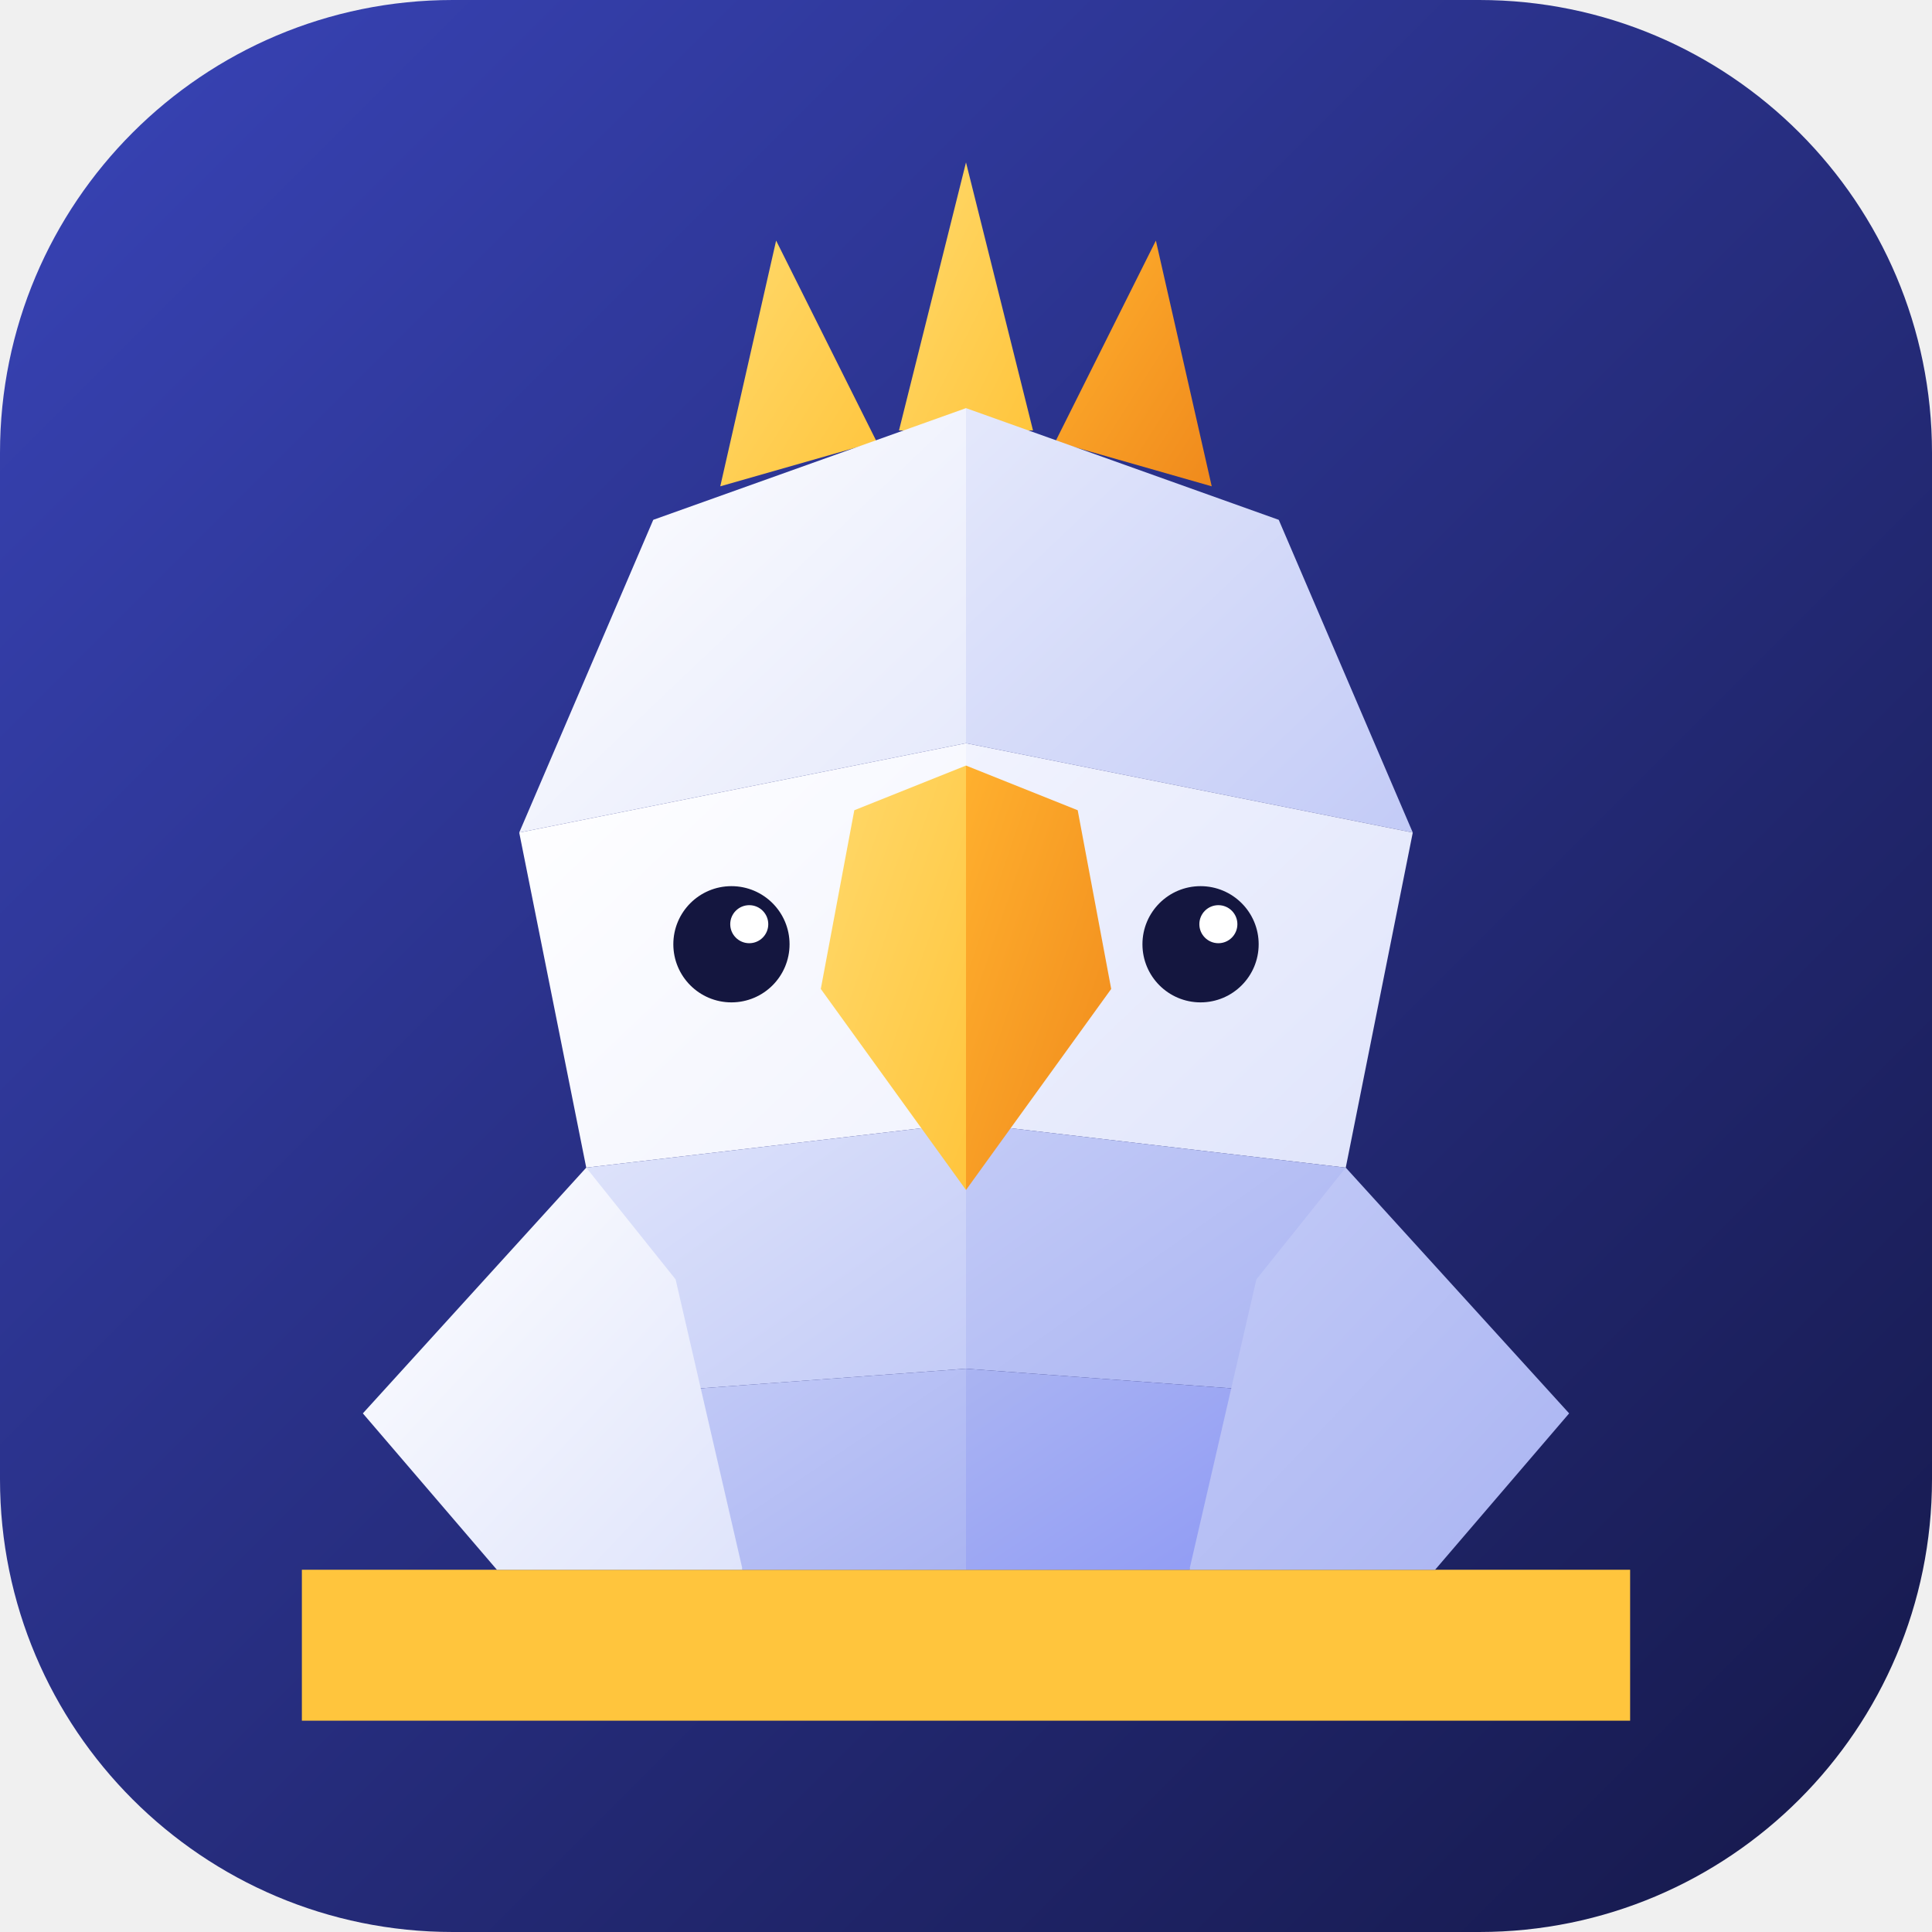
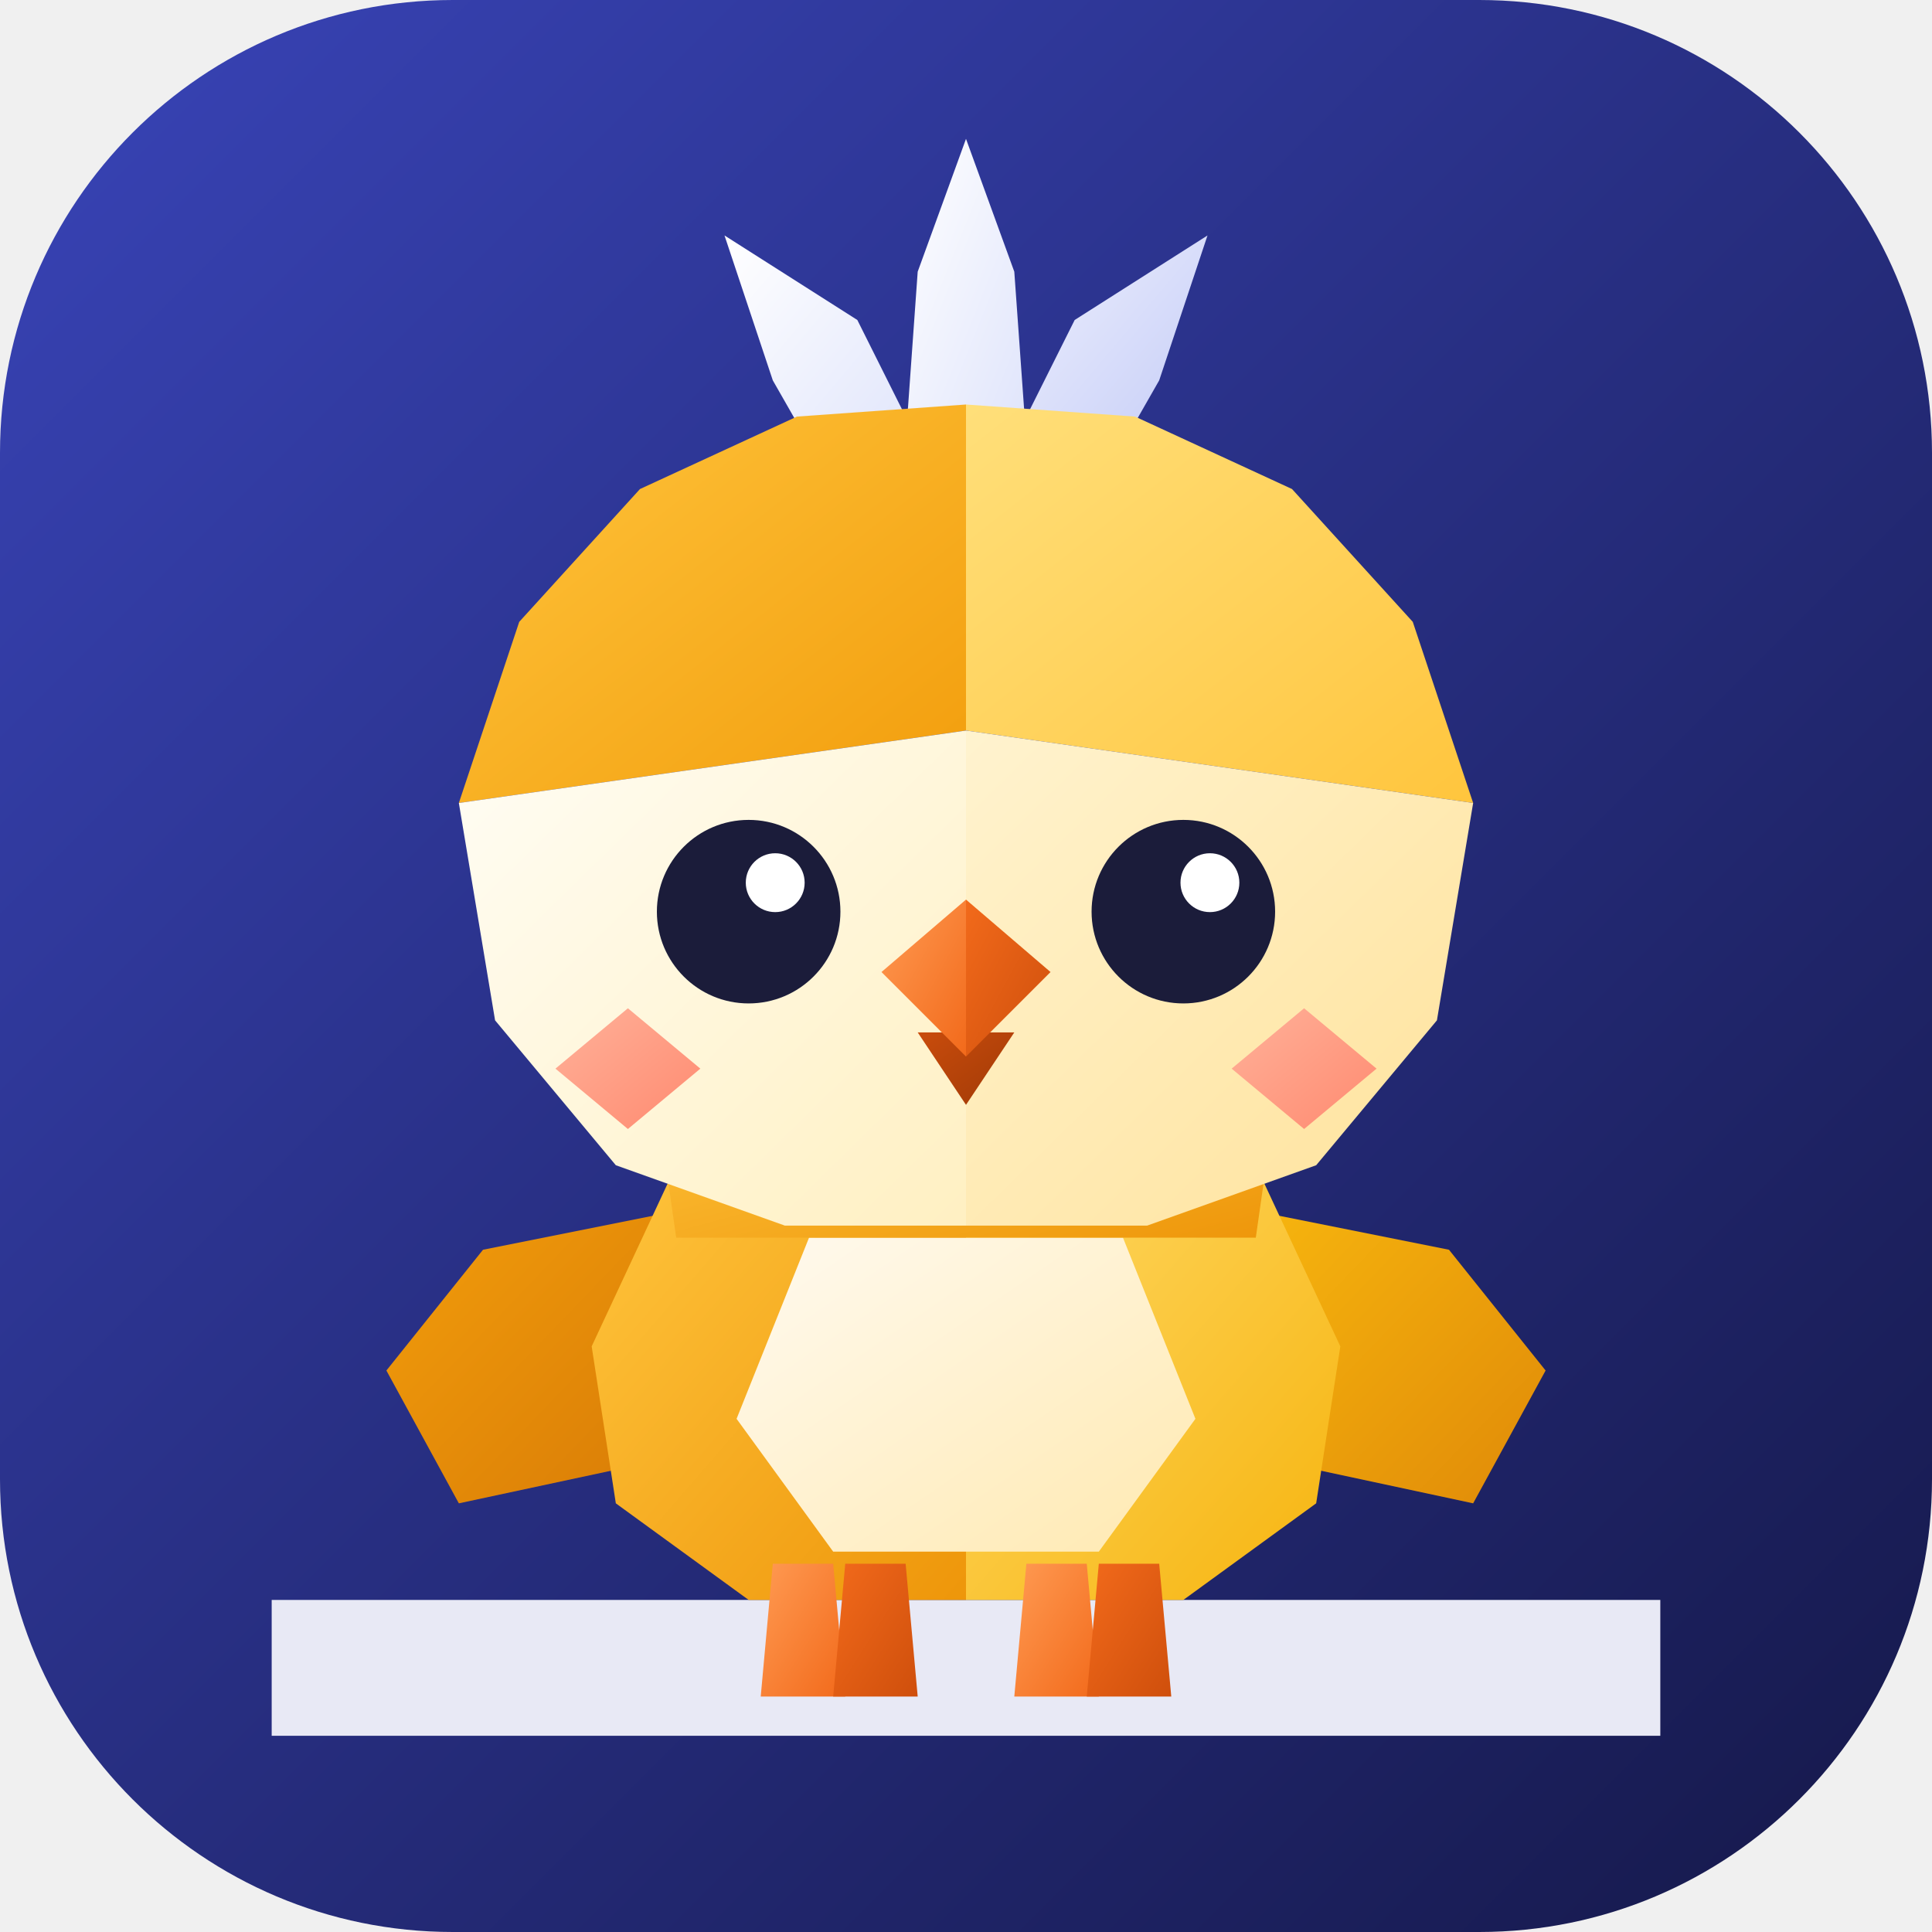
<svg xmlns="http://www.w3.org/2000/svg" viewBox="0 0 128 128">
  <defs>
    <linearGradient id="f-tile" x1="0" y1="0" x2="1" y2="1">
      <stop stop-color="#3944b8" />
      <stop offset="1" stop-color="#151849" />
    </linearGradient>
-     <linearGradient id="f-goldL" x1="0" y1="0" x2="1" y2="1">
-       <stop stop-color="#ffd96b" />
+     <linearGradient id="f-ink" x1="0" y1="0" x2="1" y2="0">
+       <stop stop-color="#1b1c3a" />
+       <stop offset="1" stop-color="#2b36a8" />
+     </linearGradient>
+     <linearGradient id="f-capL" x1="0" y1="0" x2="1" y2="1">
+       <stop stop-color="#ffc53d" />
+       <stop offset="1" stop-color="#f29d0c" />
+     </linearGradient>
+     <linearGradient id="f-capR" x1="0" y1="0" x2="1" y2="1">
+       <stop stop-color="#ffdf7a" />
      <stop offset="1" stop-color="#ffc53d" />
    </linearGradient>
-     <linearGradient id="f-goldR" x1="0" y1="0" x2="1" y2="1">
-       <stop stop-color="#ffb02e" />
-       <stop offset="1" stop-color="#f08a1c" />
-     </linearGradient>
-     <linearGradient id="f-headL" x1="0" y1="0" x2="1" y2="1">
-       <stop stop-color="#ffffff" />
-       <stop offset="1" stop-color="#e4e8fb" />
-     </linearGradient>
-     <linearGradient id="f-headR" x1="0" y1="0" x2="1" y2="1">
-       <stop stop-color="#e4e8fb" />
-       <stop offset="1" stop-color="#c3cbf7" />
-     </linearGradient>
    <linearGradient id="f-faceL" x1="0" y1="0" x2="1" y2="1">
-       <stop stop-color="#ffffff" />
-       <stop offset="1" stop-color="#f1f3fe" />
+       <stop stop-color="#fffdf5" />
+       <stop offset="1" stop-color="#fff0c2" />
    </linearGradient>
    <linearGradient id="f-faceR" x1="0" y1="0" x2="1" y2="1">
-       <stop stop-color="#f1f3fe" />
-       <stop offset="1" stop-color="#dfe4fb" />
+       <stop stop-color="#fff3cf" />
+       <stop offset="1" stop-color="#ffe29a" />
    </linearGradient>
-     <linearGradient id="f-chestUL" x1="0" y1="0" x2="1" y2="1">
-       <stop stop-color="#dfe4fb" />
-       <stop offset="1" stop-color="#c3cbf7" />
+     <linearGradient id="f-blush" x1="0" y1="0" x2="1" y2="1">
+       <stop stop-color="#ffb199" />
+       <stop offset="1" stop-color="#ff8a70" />
    </linearGradient>
-     <linearGradient id="f-chestUR" x1="0" y1="0" x2="1" y2="1">
-       <stop stop-color="#c3cbf7" />
-       <stop offset="1" stop-color="#aab4f2" />
+     <linearGradient id="f-bodyL" x1="0" y1="0" x2="1" y2="1">
+       <stop stop-color="#ffc53d" />
+       <stop offset="1" stop-color="#ee960a" />
    </linearGradient>
-     <linearGradient id="f-chestLL" x1="0" y1="0" x2="1" y2="1">
-       <stop stop-color="#c3cbf7" />
-       <stop offset="1" stop-color="#aab4f2" />
+     <linearGradient id="f-bodyR" x1="0" y1="0" x2="1" y2="1">
+       <stop stop-color="#ffd966" />
+       <stop offset="1" stop-color="#f6b40e" />
    </linearGradient>
-     <linearGradient id="f-chestLR" x1="0" y1="0" x2="1" y2="1">
-       <stop stop-color="#aab4f2" />
-       <stop offset="1" stop-color="#8f9af5" />
+     <linearGradient id="f-belly" x1="0" y1="0" x2="1" y2="1">
+       <stop stop-color="#fffaf0" />
+       <stop offset="1" stop-color="#ffe9b0" />
    </linearGradient>
    <linearGradient id="f-wingL" x1="0" y1="0" x2="1" y2="1">
+       <stop stop-color="#f29d0c" />
+       <stop offset="1" stop-color="#d97c06" />
+     </linearGradient>
+     <linearGradient id="f-wingR" x1="0" y1="0" x2="1" y2="1">
+       <stop stop-color="#f6b40e" />
+       <stop offset="1" stop-color="#e08a08" />
+     </linearGradient>
+     <linearGradient id="f-tailL" x1="0" y1="0" x2="1" y2="1">
+       <stop stop-color="#e08a08" />
+       <stop offset="1" stop-color="#c56f05" />
+     </linearGradient>
+     <linearGradient id="f-tailR" x1="0" y1="0" x2="1" y2="1">
+       <stop stop-color="#f29d0c" />
+       <stop offset="1" stop-color="#d97c06" />
+     </linearGradient>
+     <linearGradient id="f-tuftL" x1="0" y1="0" x2="1" y2="1">
      <stop stop-color="#ffffff" />
      <stop offset="1" stop-color="#dfe4fb" />
    </linearGradient>
-     <linearGradient id="f-wingR" x1="0" y1="0" x2="1" y2="1">
-       <stop stop-color="#c3cbf7" />
-       <stop offset="1" stop-color="#aab4f2" />
+     <linearGradient id="f-tuftR" x1="0" y1="0" x2="1" y2="1">
+       <stop stop-color="#eef0fd" />
+       <stop offset="1" stop-color="#c3cbf7" />
+     </linearGradient>
+     <linearGradient id="f-beakL" x1="0" y1="0" x2="1" y2="1">
+       <stop stop-color="#ff9a52" />
+       <stop offset="1" stop-color="#f26a1b" />
+     </linearGradient>
+     <linearGradient id="f-beakR" x1="0" y1="0" x2="1" y2="1">
+       <stop stop-color="#f26a1b" />
+       <stop offset="1" stop-color="#cf4f0c" />
+     </linearGradient>
+     <linearGradient id="f-beakLow" x1="0" y1="0" x2="1" y2="1">
+       <stop stop-color="#c94c0c" />
+       <stop offset="1" stop-color="#a13a07" />
+     </linearGradient>
+     <linearGradient id="f-footL" x1="0" y1="0" x2="1" y2="1">
+       <stop stop-color="#ff9a52" />
+       <stop offset="1" stop-color="#f26a1b" />
+     </linearGradient>
+     <linearGradient id="f-footR" x1="0" y1="0" x2="1" y2="1">
+       <stop stop-color="#f26a1b" />
+       <stop offset="1" stop-color="#cf4f0c" />
+     </linearGradient>
+     <linearGradient id="f-say" x1="0" y1="0" x2="1" y2="1">
+       <stop stop-color="#6f7beb" />
+       <stop offset="1" stop-color="#3944b8" />
    </linearGradient>
  </defs>
  <rect width="128" height="128" rx="30" fill="url(#f-tile)" />
-   <rect x="20" y="104" width="88" height="10" fill="#ffc53d" />
-   <path d="M58.08 29.26L51.42 15.94L47.72 32.22Z" fill="url(#f-goldL)" />
-   <path d="M69.92 29.26L76.58 15.94L80.28 32.22Z" fill="url(#f-goldR)" />
-   <path d="M59.56 28.52L64 10.76L68.44 28.52Z" fill="url(#f-goldL)" />
-   <path d="M64 27.04L43.28 34.44L34.4 55.16L64 49.24Z" fill="url(#f-headL)" />
-   <path d="M64 27.04L84.72 34.44L93.6 55.16L64 49.24Z" fill="url(#f-headR)" />
-   <path d="M34.4 55.16L64 49.24L64 74.4L38.84 77.36Z" fill="url(#f-faceL)" />
-   <path d="M93.6 55.16L64 49.24L64 74.4L89.16 77.36Z" fill="url(#f-faceR)" />
-   <path d="M38.84 77.36L64 74.4L64 90.68L44.02 92.16Z" fill="url(#f-chestUL)" />
-   <path d="M89.16 77.36L64 74.4L64 90.68L83.98 92.16Z" fill="url(#f-chestUR)" />
-   <path d="M44.02 92.16L64 90.68L64 104L49.2 104Z" fill="url(#f-chestLL)" />
-   <path d="M83.98 92.16L64 90.68L64 104L78.8 104Z" fill="url(#f-chestLR)" />
-   <path d="M38.84 77.36L24.04 93.64L32.92 104L49.2 104L44.76 84.76Z" fill="url(#f-wingL)" />
-   <path d="M89.16 77.36L103.96 93.64L95.08 104L78.8 104L83.24 84.76Z" fill="url(#f-wingR)" />
-   <path d="M56.6 53.68L64 50.72L64 78.84L54.38 65.52Z" fill="url(#f-goldL)" />
-   <path d="M64 50.72L71.4 53.68L73.62 65.52L64 78.84Z" fill="url(#f-goldR)" />
-   <circle cx="48.46" cy="62.56" r="3.85" fill="#14163f" />
-   <circle cx="49.64" cy="61.23" r="1.26" fill="#ffffff" />
-   <circle cx="79.54" cy="62.56" r="3.85" fill="#14163f" />
-   <circle cx="80.72" cy="61.23" r="1.26" fill="#ffffff" />
+   <rect x="18" y="106" width="92" height="9" fill="#e8e9f5" />
+   <g>
+     <path class="sb-wing sb-wing-0" d="M44 80.4L32 82.8L25.6 90.8L30.4 99.6L41.6 97.2Z" fill="url(#f-wingL)" />
+     <path class="sb-wing sb-wing-1" d="M84 80.4L96 82.8L102.4 90.8L97.6 99.6L86.4 97.2Z" fill="url(#f-wingR)" />
+     <path d="M44.8 77.2L64 77.2L64 106L49.6 106L40.8 99.6L39.2 89.2Z" fill="url(#f-bodyL)" />
+     <path d="M83.2 77.2L64 77.2L64 106L78.4 106L87.2 99.6L88.8 89.2Z" fill="url(#f-bodyR)" />
+     <path d="M53.6 82L74.4 82L79.2 94L72.8 102.8L55.2 102.8L48.8 94Z" fill="url(#f-belly)" />
+     <path d="M43.2 70.8L84.8 70.8L83.2 82L44.8 82Z" fill="url(#f-bodyL)" />
+   </g>
+   <g class="sb-head">
+     <path class="sb-tuft sb-tuft-0" d="M60.8 29.2L56.8 21.2L48 15.6L51.2 25.2L54.4 30.8Z" fill="url(#f-tuftL)" />
+     <path class="sb-tuft sb-tuft-1" d="M67.2 29.2L71.2 21.2L80 15.6L76.8 25.2L73.6 30.8Z" fill="url(#f-tuftR)" />
+     <path class="sb-tuft sb-tuft-2" d="M60 29.2L60.8 18L64 9.2L67.2 18L68 29.2Z" fill="url(#f-tuftL)" />
+     <path d="M64 26.8L52.8 27.6L42.4 32.4L34.4 41.2L30.4 53.2L64 48.4Z" fill="url(#f-capL)" />
+     <path d="M64 26.8L75.2 27.6L85.6 32.4L93.6 41.2L97.6 53.2L64 48.4Z" fill="url(#f-capR)" />
+     <path d="M30.4 53.2L64 48.4L64 81.2L52 81.2L40.8 77.2L32.8 67.6Z" fill="url(#f-faceL)" />
+     <path d="M97.6 53.2L64 48.4L64 81.2L76 81.2L87.2 77.2L95.2 67.6Z" fill="url(#f-faceR)" />
+     <path d="M36.8 70.8L41.6 66.8L46.4 70.8L41.6 74.8Z" fill="url(#f-blush)" />
+     <path d="M91.2 70.8L86.4 66.8L81.6 70.8L86.4 74.8Z" fill="url(#f-blush)" />
+     <g class="sb-beak-lower">
+       <path d="M60.8 68.4L67.2 68.4L64 73.2Z" fill="url(#f-beakLow)" />
+     </g>
+     <path d="M58.4 64.4L64 59.6L64 70Z" fill="url(#f-beakL)" />
+     <path d="M64 59.6L69.6 64.4L64 70Z" fill="url(#f-beakR)" />
+     <g class="sb-eye sb-eye-0">
+       <circle cx="49.6" cy="60.4" r="6.08" fill="#1b1c3a" />
+       <circle cx="51.36" cy="58.48" r="1.95" fill="#ffffff" />
+     </g>
+     <g class="sb-eye sb-eye-1">
+       <circle cx="78.4" cy="60.4" r="6.08" fill="#1b1c3a" />
+       <circle cx="80.16" cy="58.48" r="1.95" fill="#ffffff" />
+     </g>
+   </g>
+   <g>
+     <path d="M51.2 103.6L55.2 103.6L56 112.4L50.4 112.4Z" fill="url(#f-footL)" />
+     <path d="M56 103.6L60 103.6L60.8 112.4L55.2 112.4Z" fill="url(#f-footR)" />
+     <path d="M72 103.6L68 103.6L67.2 112.4L72.8 112.4Z" fill="url(#f-footL)" />
+     <path d="M76.8 103.6L72.8 103.6L72 112.4L77.6 112.4Z" fill="url(#f-footR)" />
+   </g>
</svg>
